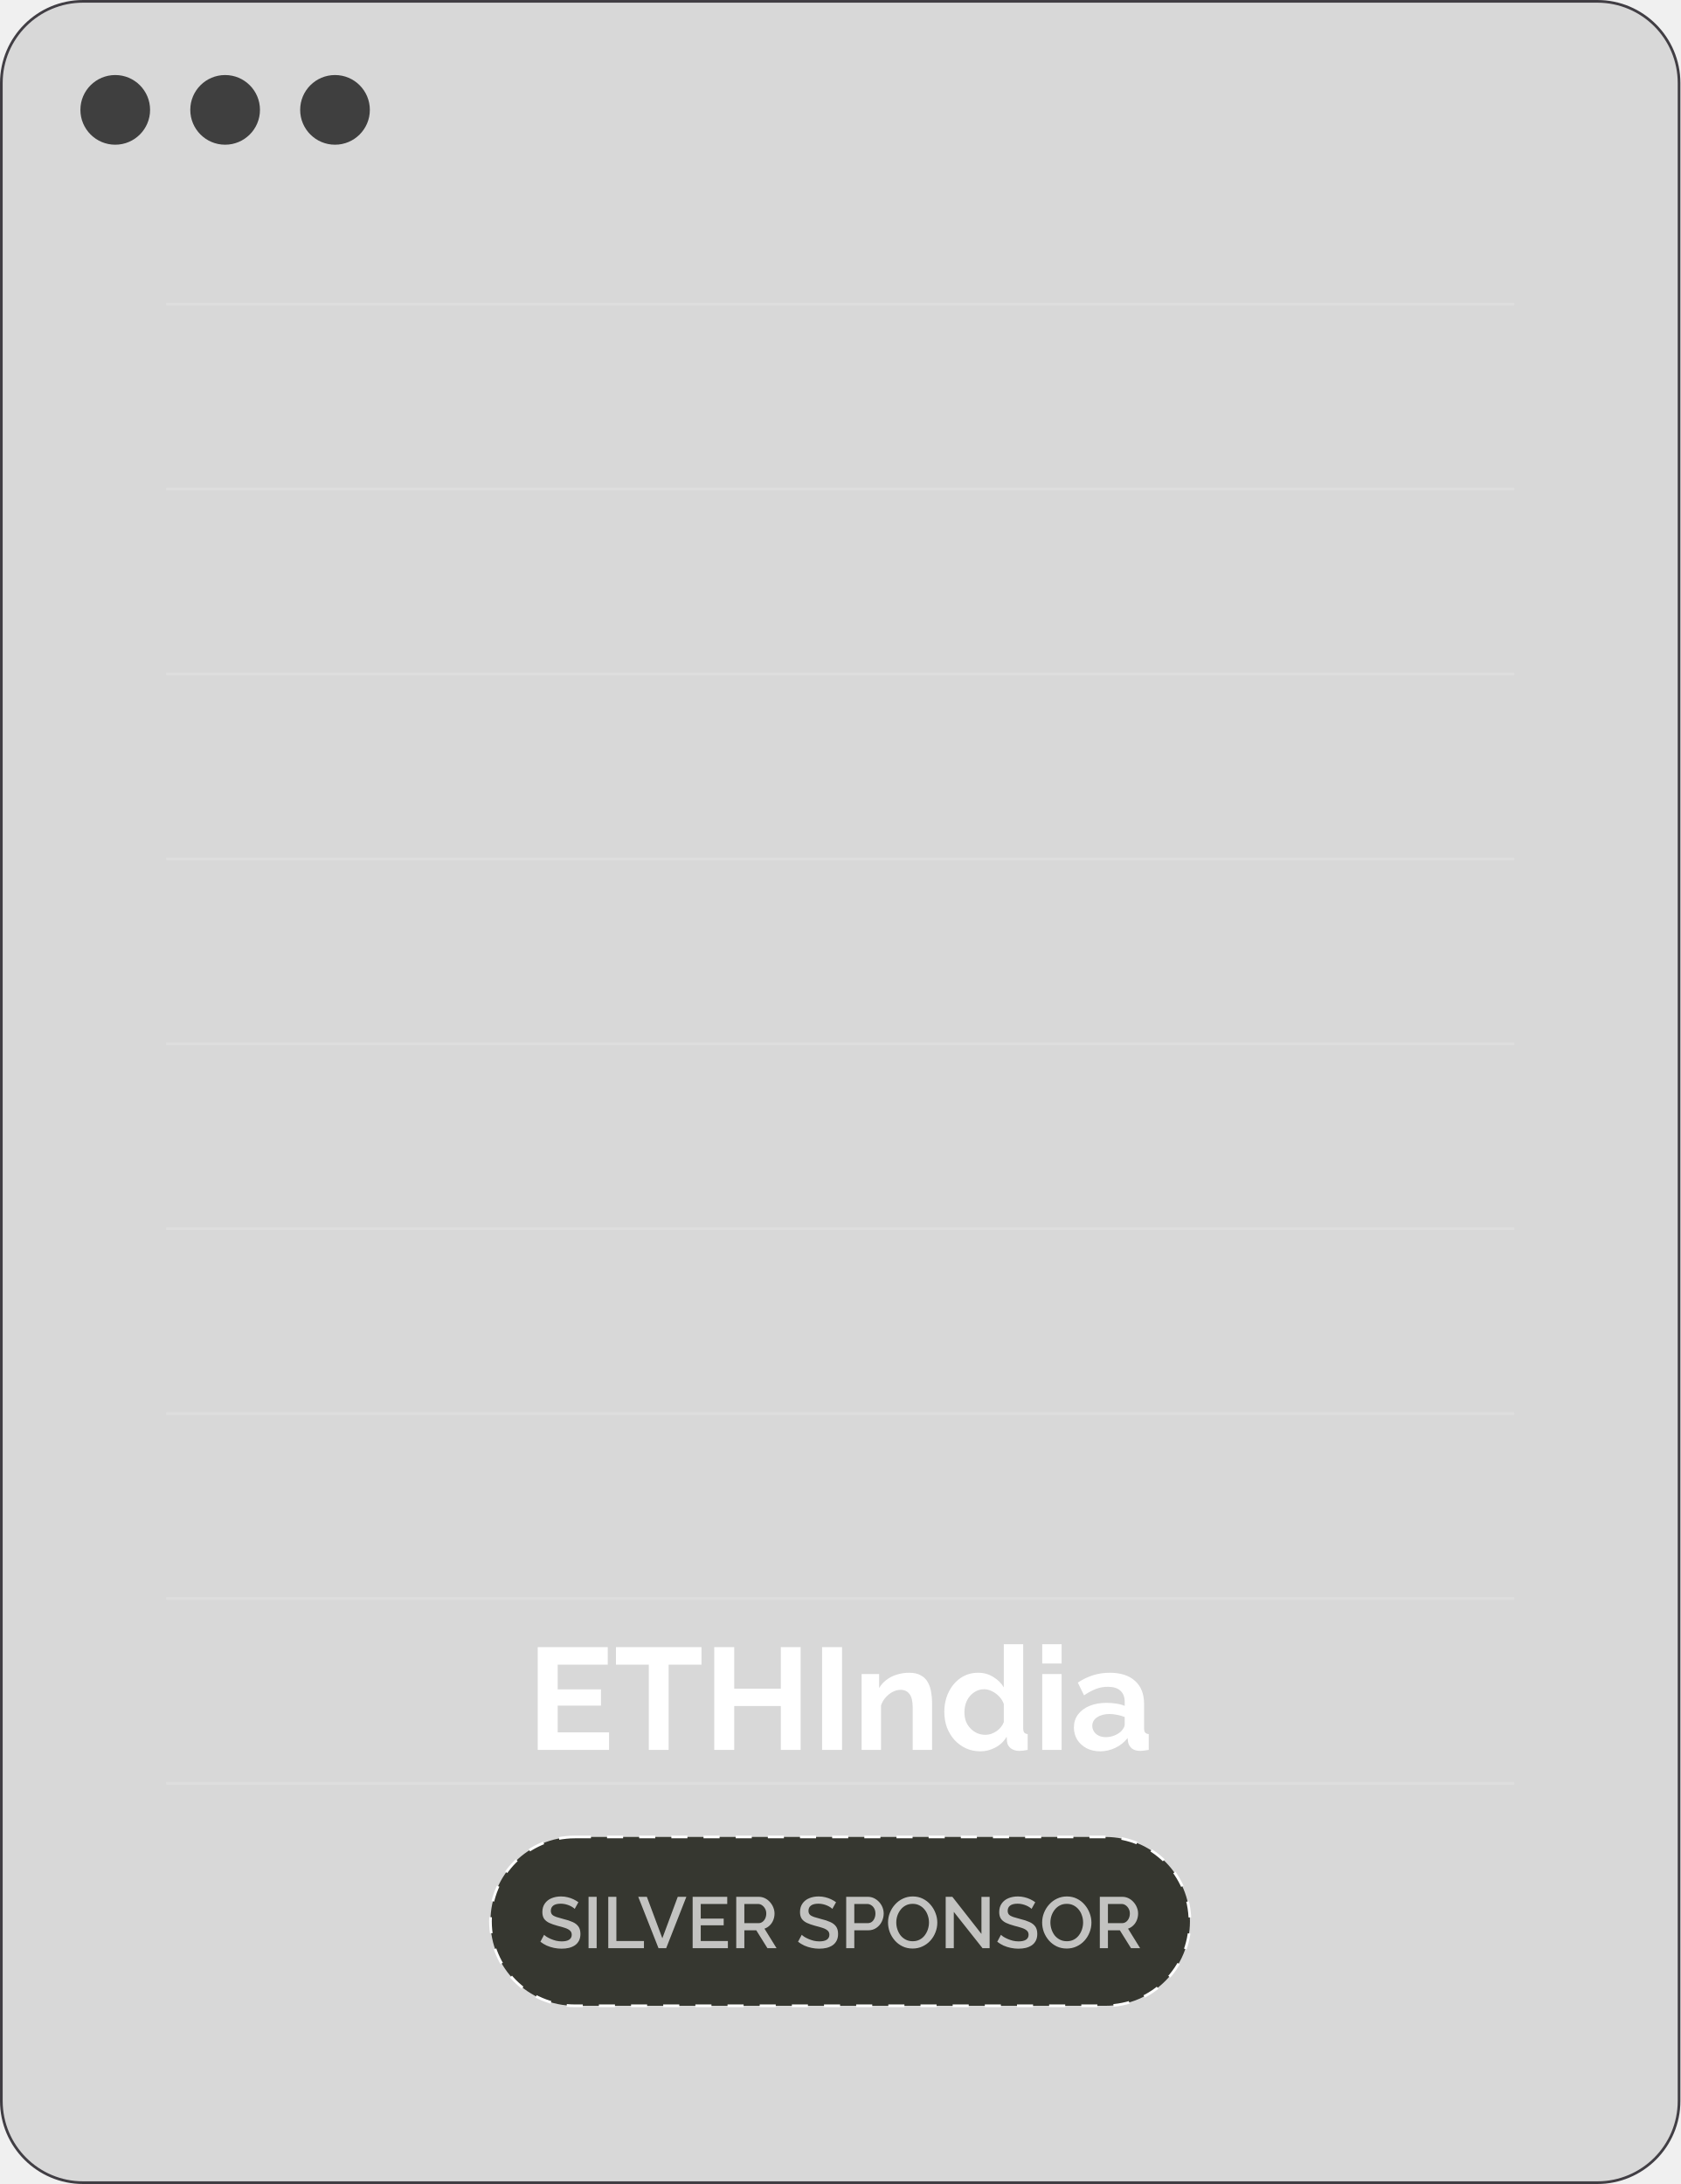
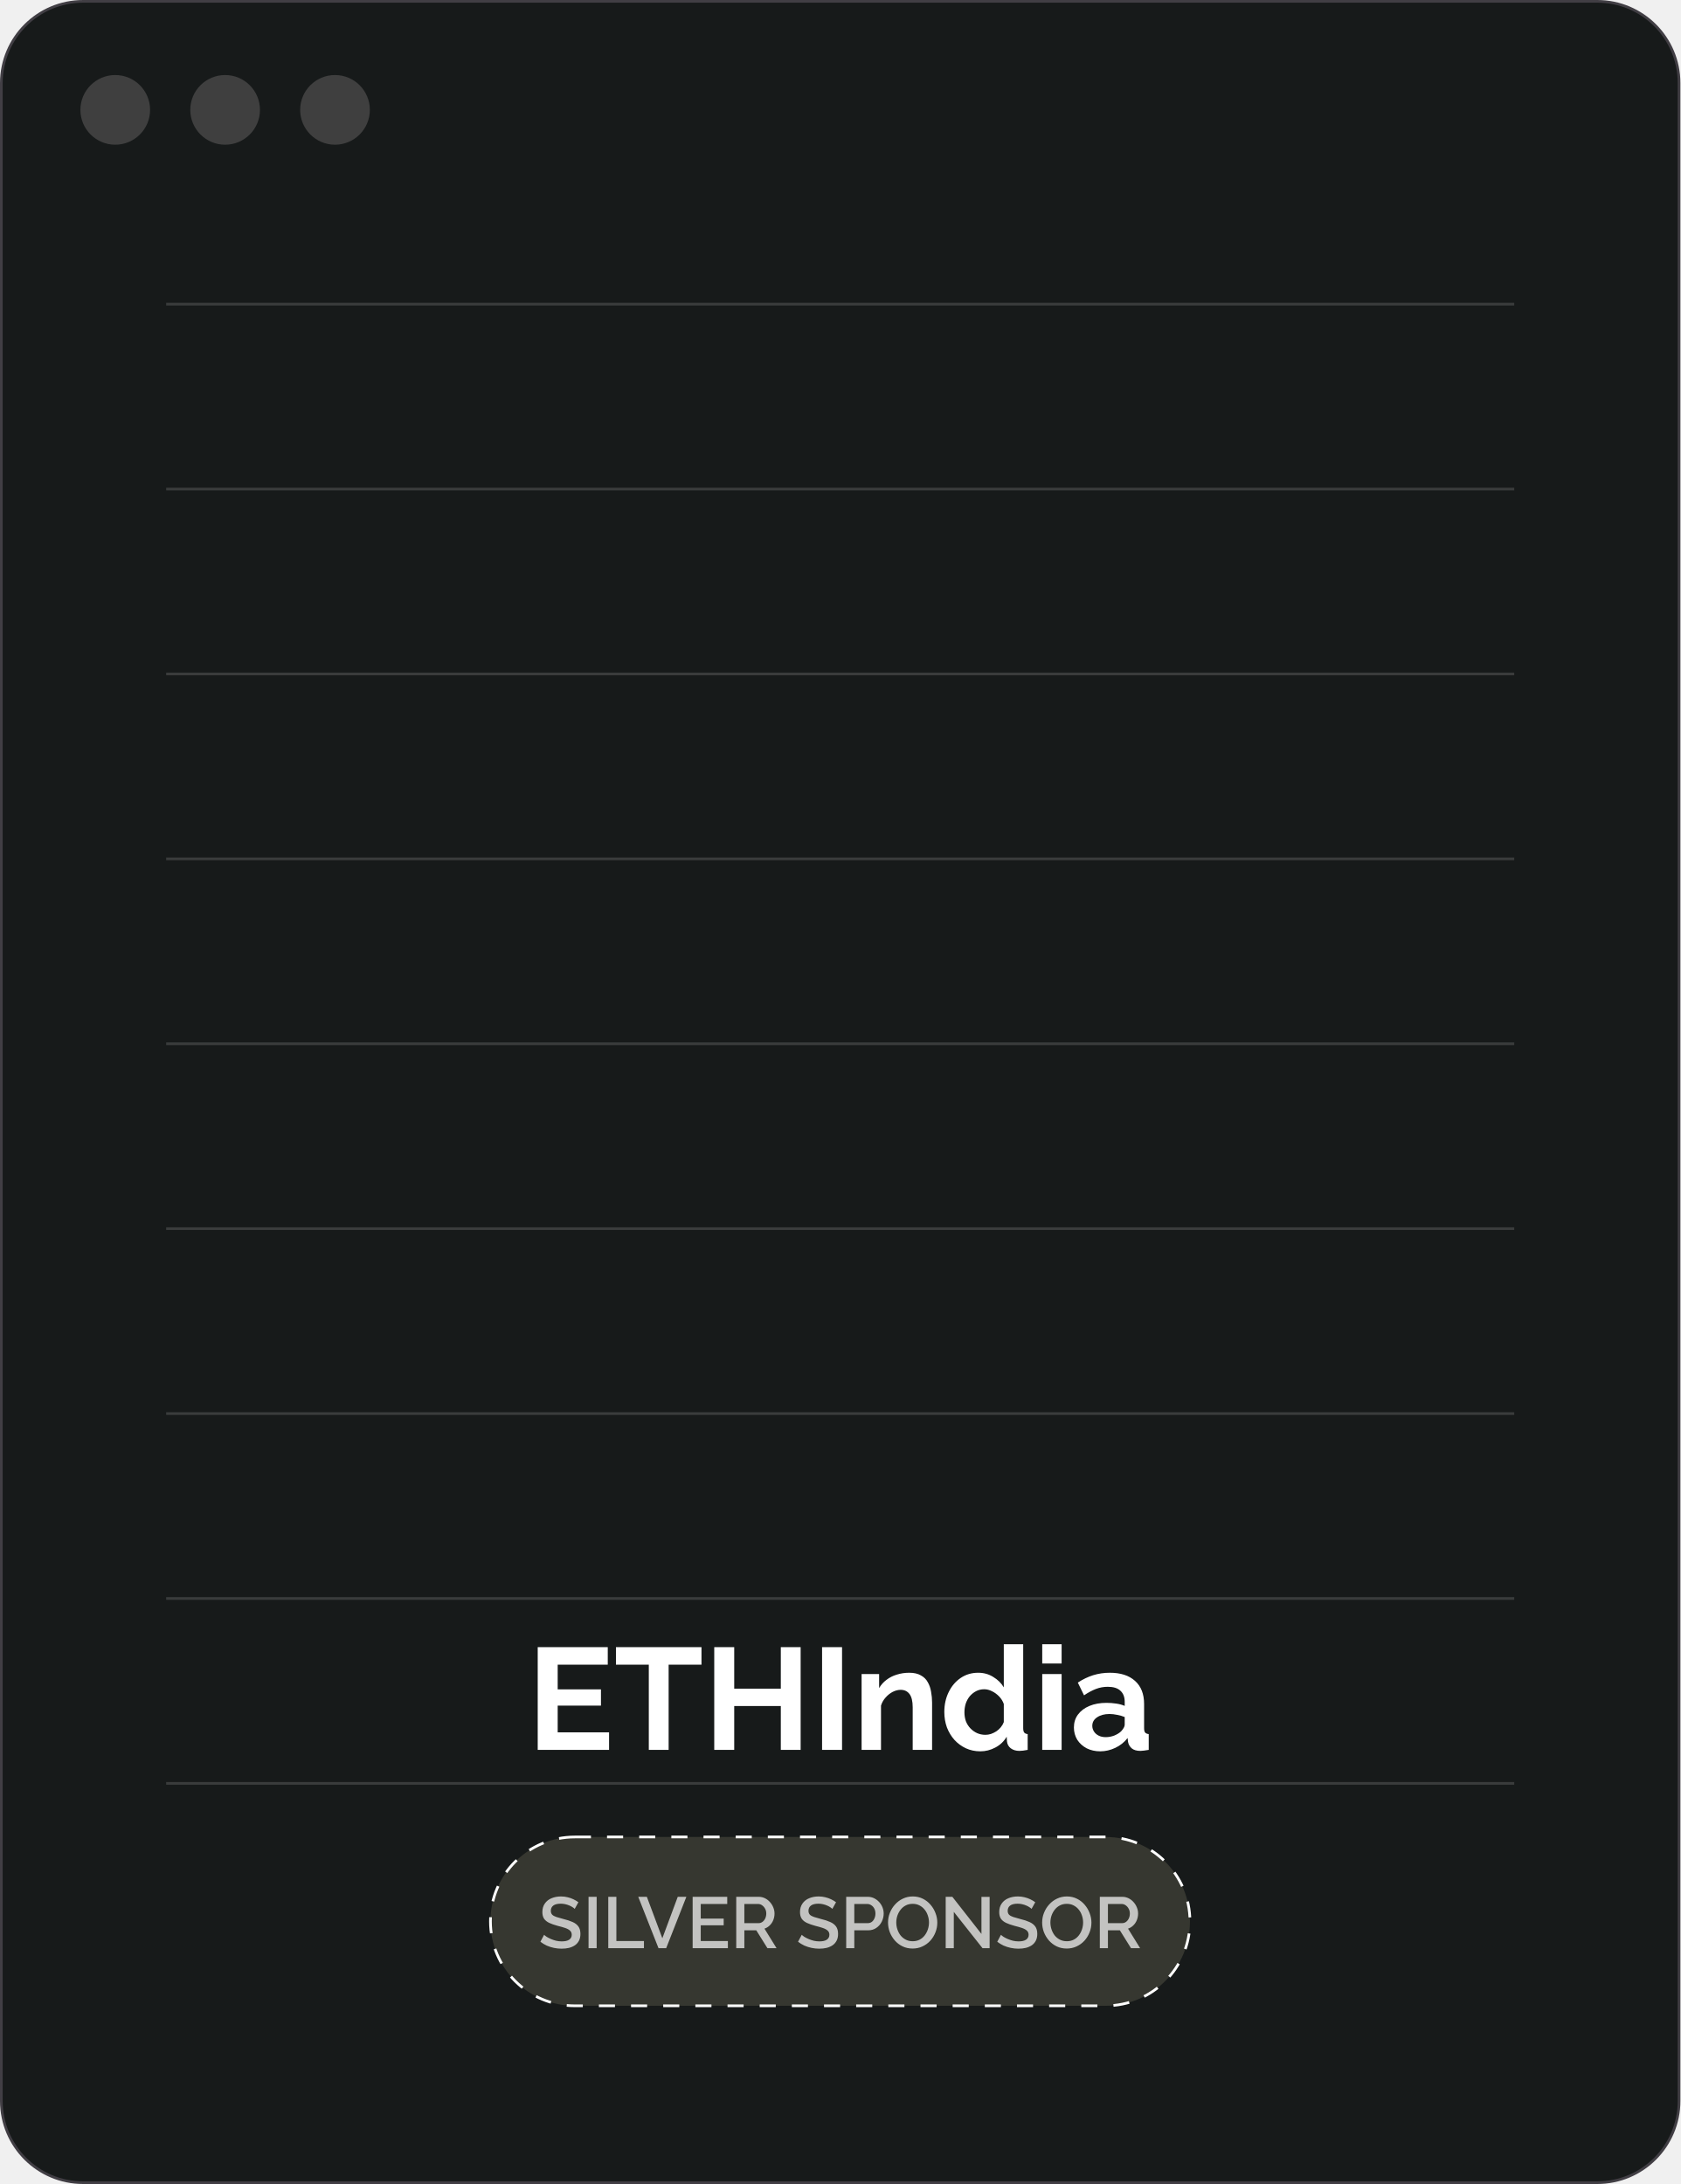
<svg xmlns="http://www.w3.org/2000/svg" width="627" height="815" viewBox="0 0 627 815" fill="none">
-   <rect x="0.5" y="0.5" width="626" height="814" rx="30.5" fill="black" fill-opacity="0.1" />
+   <rect x="0.5" y="0.5" width="626" height="814" rx="30.5" fill="#171A1A" />
  <rect x="0.5" y="0.5" width="626" height="814" rx="30.5" stroke="#413E44" />
  <line x1="62" y1="113.5" x2="565" y2="113.5" stroke="white" stroke-opacity="0.15" />
  <line x1="62" y1="182.5" x2="565" y2="182.5" stroke="white" stroke-opacity="0.15" />
  <line x1="62" y1="251.5" x2="565" y2="251.5" stroke="white" stroke-opacity="0.15" />
  <line x1="62" y1="320.5" x2="565" y2="320.5" stroke="white" stroke-opacity="0.15" />
  <line x1="62" y1="389.5" x2="565" y2="389.5" stroke="white" stroke-opacity="0.15" />
  <line x1="62" y1="458.5" x2="565" y2="458.5" stroke="white" stroke-opacity="0.15" />
  <line x1="62" y1="527.5" x2="565" y2="527.5" stroke="white" stroke-opacity="0.15" />
  <line x1="62" y1="596.5" x2="565" y2="596.5" stroke="white" stroke-opacity="0.15" />
  <line x1="62" y1="665.5" x2="565" y2="665.5" stroke="white" stroke-opacity="0.15" />
  <circle cx="43" cy="41" r="13" fill="#3F3F3F" />
  <circle cx="84" cy="41" r="13" fill="#3F3F3F" />
  <circle cx="125" cy="41" r="13" fill="#3F3F3F" />
  <path d="M227.259 646.466V653H200.637V614.66H226.773V621.194H208.089V630.428H224.235V636.476H208.089V646.466H227.259ZM261.742 621.194H249.484V653H242.086V621.194H229.828V614.66H261.742V621.194ZM298.74 614.66V653H291.342V636.638H273.954V653H266.502V614.66H273.954V630.158H291.342V614.66H298.74ZM306.738 653V614.66H314.19V653H306.738ZM347.785 653H340.549V637.124C340.549 634.856 340.153 633.2 339.361 632.156C338.569 631.112 337.471 630.59 336.067 630.59C335.095 630.59 334.105 630.842 333.097 631.346C332.125 631.85 331.243 632.552 330.451 633.452C329.659 634.316 329.083 635.324 328.723 636.476V653H321.487V624.704H328.021V629.942C328.741 628.718 329.659 627.692 330.775 626.864C331.891 626 333.169 625.352 334.609 624.92C336.085 624.452 337.633 624.218 339.253 624.218C341.017 624.218 342.457 624.542 343.573 625.19C344.725 625.802 345.589 626.648 346.165 627.728C346.777 628.772 347.191 629.96 347.407 631.292C347.659 632.624 347.785 633.974 347.785 635.342V653ZM352.349 638.852C352.349 636.116 352.889 633.65 353.969 631.454C355.049 629.222 356.543 627.458 358.451 626.162C360.359 624.866 362.537 624.218 364.985 624.218C367.073 624.218 368.945 624.74 370.601 625.784C372.293 626.792 373.607 628.088 374.543 629.672V613.58H381.779V644.9C381.779 645.656 381.905 646.196 382.157 646.52C382.409 646.844 382.841 647.042 383.453 647.114V653C382.193 653.252 381.167 653.378 380.375 653.378C379.079 653.378 377.999 653.054 377.135 652.406C376.307 651.758 375.839 650.912 375.731 649.868L375.623 648.086C374.579 649.85 373.157 651.2 371.357 652.136C369.593 653.072 367.739 653.54 365.795 653.54C363.851 653.54 362.051 653.162 360.395 652.406C358.775 651.65 357.353 650.606 356.129 649.274C354.941 647.942 354.005 646.394 353.321 644.63C352.673 642.83 352.349 640.904 352.349 638.852ZM374.543 642.632V635.882C374.183 634.838 373.607 633.902 372.815 633.074C372.023 632.246 371.141 631.598 370.169 631.13C369.197 630.626 368.225 630.374 367.253 630.374C366.137 630.374 365.129 630.608 364.229 631.076C363.329 631.544 362.537 632.174 361.853 632.966C361.205 633.758 360.701 634.676 360.341 635.72C360.017 636.764 359.855 637.862 359.855 639.014C359.855 640.166 360.035 641.264 360.395 642.308C360.791 643.316 361.349 644.198 362.069 644.954C362.789 645.71 363.617 646.304 364.553 646.736C365.525 647.168 366.569 647.384 367.685 647.384C368.369 647.384 369.053 647.276 369.737 647.06C370.457 646.808 371.123 646.484 371.735 646.088C372.383 645.656 372.941 645.152 373.409 644.576C373.913 643.964 374.291 643.316 374.543 642.632ZM388.882 653V624.704H396.118V653H388.882ZM388.882 620.762V613.58H396.118V620.762H388.882ZM400.702 644.63C400.702 642.794 401.206 641.192 402.214 639.824C403.258 638.42 404.698 637.34 406.534 636.584C408.37 635.828 410.476 635.45 412.852 635.45C414.04 635.45 415.246 635.54 416.47 635.72C417.694 635.9 418.756 636.188 419.656 636.584V635.072C419.656 633.272 419.116 631.886 418.036 630.914C416.992 629.942 415.426 629.456 413.338 629.456C411.79 629.456 410.314 629.726 408.91 630.266C407.506 630.806 406.03 631.598 404.482 632.642L402.16 627.89C404.032 626.666 405.94 625.748 407.884 625.136C409.864 624.524 411.934 624.218 414.094 624.218C418.126 624.218 421.258 625.226 423.49 627.242C425.758 629.258 426.892 632.138 426.892 635.882V644.9C426.892 645.656 427.018 646.196 427.27 646.52C427.558 646.844 428.008 647.042 428.62 647.114V653C427.972 653.108 427.378 653.198 426.838 653.27C426.334 653.342 425.902 653.378 425.542 653.378C424.102 653.378 423.004 653.054 422.248 652.406C421.528 651.758 421.078 650.966 420.898 650.03L420.736 648.572C419.512 650.156 417.982 651.38 416.146 652.244C414.31 653.108 412.438 653.54 410.53 653.54C408.658 653.54 406.966 653.162 405.454 652.406C403.978 651.614 402.808 650.552 401.944 649.22C401.116 647.852 400.702 646.322 400.702 644.63ZM418.306 646.088C418.702 645.656 419.026 645.224 419.278 644.792C419.53 644.36 419.656 643.964 419.656 643.604V640.742C418.792 640.382 417.856 640.112 416.848 639.932C415.84 639.716 414.886 639.608 413.986 639.608C412.114 639.608 410.566 640.022 409.342 640.85C408.154 641.642 407.56 642.704 407.56 644.036C407.56 644.756 407.758 645.44 408.154 646.088C408.55 646.736 409.126 647.258 409.882 647.654C410.638 648.05 411.538 648.248 412.582 648.248C413.662 648.248 414.724 648.05 415.768 647.654C416.812 647.222 417.658 646.7 418.306 646.088Z" fill="white" />
  <rect x="183" y="685.5" width="261" height="63" rx="31.5" fill="#363730" />
  <rect x="183" y="685.5" width="261" height="63" rx="31.5" stroke="white" stroke-dasharray="6 6" />
  <path d="M214.438 712.339C214.258 712.141 213.997 711.934 213.655 711.718C213.313 711.484 212.908 711.268 212.44 711.07C211.972 710.872 211.468 710.71 210.928 710.584C210.388 710.458 209.83 710.395 209.254 710.395C207.994 710.395 207.058 710.629 206.446 711.097C205.834 711.565 205.528 712.213 205.528 713.041C205.528 713.653 205.699 714.139 206.041 714.499C206.383 714.841 206.905 715.129 207.607 715.363C208.309 715.597 209.191 715.849 210.253 716.119C211.549 716.425 212.674 716.794 213.628 717.226C214.582 717.64 215.311 718.198 215.815 718.9C216.319 719.602 216.571 720.529 216.571 721.681C216.571 722.653 216.391 723.49 216.031 724.192C215.671 724.894 215.167 725.47 214.519 725.92C213.871 726.352 213.124 726.676 212.278 726.892C211.432 727.09 210.523 727.189 209.551 727.189C208.597 727.189 207.643 727.09 206.689 726.892C205.753 726.694 204.853 726.406 203.989 726.028C203.143 725.632 202.36 725.155 201.64 724.597L203.017 722.005C203.251 722.239 203.584 722.5 204.016 722.788C204.466 723.058 204.979 723.319 205.555 723.571C206.149 723.823 206.788 724.039 207.472 724.219C208.174 724.381 208.885 724.462 209.605 724.462C210.811 724.462 211.729 724.255 212.359 723.841C213.007 723.409 213.331 722.797 213.331 722.005C213.331 721.357 213.124 720.844 212.71 720.466C212.296 720.07 211.693 719.737 210.901 719.467C210.109 719.197 209.164 718.927 208.066 718.657C206.806 718.315 205.753 717.946 204.907 717.55C204.061 717.136 203.422 716.614 202.99 715.984C202.576 715.336 202.369 714.517 202.369 713.527C202.369 712.267 202.675 711.205 203.287 710.341C203.899 709.459 204.727 708.802 205.771 708.37C206.833 707.92 208.021 707.695 209.335 707.695C210.199 707.695 211.018 707.794 211.792 707.992C212.566 708.172 213.286 708.424 213.952 708.748C214.636 709.072 215.257 709.441 215.815 709.855L214.438 712.339ZM219.604 727V707.83H222.628V727H219.604ZM226.961 727V707.83H229.985V724.327H240.272V727H226.961ZM241.359 707.83L247.137 723.301L252.888 707.83H256.101L248.568 727H245.706L238.146 707.83H241.359ZM271.592 724.327V727H258.443V707.83H271.349V710.503H261.467V715.957H270.026V718.468H261.467V724.327H271.592ZM274.712 727V707.83H283.055C283.919 707.83 284.711 708.01 285.431 708.37C286.151 708.73 286.772 709.207 287.294 709.801C287.834 710.395 288.248 711.061 288.536 711.799C288.842 712.537 288.995 713.293 288.995 714.067C288.995 714.913 288.842 715.723 288.536 716.497C288.23 717.271 287.789 717.937 287.213 718.495C286.655 719.053 285.998 719.458 285.242 719.71L289.751 727H286.349L282.191 720.331H277.736V727H274.712ZM277.736 717.658H283.028C283.586 717.658 284.081 717.496 284.513 717.172C284.945 716.848 285.287 716.416 285.539 715.876C285.791 715.318 285.917 714.715 285.917 714.067C285.917 713.401 285.773 712.807 285.485 712.285C285.197 711.745 284.819 711.313 284.351 710.989C283.901 710.665 283.406 710.503 282.866 710.503H277.736V717.658ZM310.573 712.339C310.393 712.141 310.132 711.934 309.79 711.718C309.448 711.484 309.043 711.268 308.575 711.07C308.107 710.872 307.603 710.71 307.063 710.584C306.523 710.458 305.965 710.395 305.389 710.395C304.129 710.395 303.193 710.629 302.581 711.097C301.969 711.565 301.663 712.213 301.663 713.041C301.663 713.653 301.834 714.139 302.176 714.499C302.518 714.841 303.04 715.129 303.742 715.363C304.444 715.597 305.326 715.849 306.388 716.119C307.684 716.425 308.809 716.794 309.763 717.226C310.717 717.64 311.446 718.198 311.95 718.9C312.454 719.602 312.706 720.529 312.706 721.681C312.706 722.653 312.526 723.49 312.166 724.192C311.806 724.894 311.302 725.47 310.654 725.92C310.006 726.352 309.259 726.676 308.413 726.892C307.567 727.09 306.658 727.189 305.686 727.189C304.732 727.189 303.778 727.09 302.824 726.892C301.888 726.694 300.988 726.406 300.124 726.028C299.278 725.632 298.495 725.155 297.775 724.597L299.152 722.005C299.386 722.239 299.719 722.5 300.151 722.788C300.601 723.058 301.114 723.319 301.69 723.571C302.284 723.823 302.923 724.039 303.607 724.219C304.309 724.381 305.02 724.462 305.74 724.462C306.946 724.462 307.864 724.255 308.494 723.841C309.142 723.409 309.466 722.797 309.466 722.005C309.466 721.357 309.259 720.844 308.845 720.466C308.431 720.07 307.828 719.737 307.036 719.467C306.244 719.197 305.299 718.927 304.201 718.657C302.941 718.315 301.888 717.946 301.042 717.55C300.196 717.136 299.557 716.614 299.125 715.984C298.711 715.336 298.504 714.517 298.504 713.527C298.504 712.267 298.81 711.205 299.422 710.341C300.034 709.459 300.862 708.802 301.906 708.37C302.968 707.92 304.156 707.695 305.47 707.695C306.334 707.695 307.153 707.794 307.927 707.992C308.701 708.172 309.421 708.424 310.087 708.748C310.771 709.072 311.392 709.441 311.95 709.855L310.573 712.339ZM315.739 727V707.83H323.785C324.649 707.83 325.441 708.01 326.161 708.37C326.881 708.73 327.511 709.207 328.051 709.801C328.591 710.395 329.005 711.061 329.293 711.799C329.581 712.537 329.725 713.293 329.725 714.067C329.725 715.129 329.482 716.146 328.996 717.118C328.528 718.072 327.853 718.846 326.971 719.44C326.107 720.034 325.099 720.331 323.947 720.331H318.763V727H315.739ZM318.763 717.658H323.758C324.334 717.658 324.838 717.505 325.27 717.199C325.702 716.875 326.035 716.443 326.269 715.903C326.521 715.363 326.647 714.751 326.647 714.067C326.647 713.365 326.503 712.744 326.215 712.204C325.927 711.664 325.549 711.25 325.081 710.962C324.631 710.656 324.136 710.503 323.596 710.503H318.763V717.658ZM340.526 727.135C339.14 727.135 337.889 726.865 336.773 726.325C335.657 725.785 334.694 725.056 333.884 724.138C333.074 723.202 332.444 722.158 331.994 721.006C331.562 719.836 331.346 718.639 331.346 717.415C331.346 716.137 331.58 714.922 332.048 713.77C332.516 712.6 333.164 711.565 333.992 710.665C334.82 709.747 335.792 709.027 336.908 708.505C338.042 707.965 339.266 707.695 340.58 707.695C341.948 707.695 343.19 707.974 344.306 708.532C345.44 709.09 346.403 709.837 347.195 710.773C348.005 711.709 348.626 712.753 349.058 713.905C349.508 715.057 349.733 716.236 349.733 717.442C349.733 718.72 349.499 719.944 349.031 721.114C348.581 722.266 347.942 723.301 347.114 724.219C346.286 725.119 345.305 725.83 344.171 726.352C343.055 726.874 341.84 727.135 340.526 727.135ZM334.424 717.415C334.424 718.315 334.568 719.188 334.856 720.034C335.144 720.88 335.549 721.636 336.071 722.302C336.611 722.95 337.259 723.463 338.015 723.841C338.771 724.219 339.617 724.408 340.553 724.408C341.525 724.408 342.389 724.21 343.145 723.814C343.901 723.418 344.531 722.887 345.035 722.221C345.557 721.537 345.953 720.781 346.223 719.953C346.493 719.107 346.628 718.261 346.628 717.415C346.628 716.515 346.484 715.651 346.196 714.823C345.926 713.977 345.521 713.23 344.981 712.582C344.441 711.916 343.793 711.394 343.037 711.016C342.299 710.638 341.471 710.449 340.553 710.449C339.581 710.449 338.717 710.647 337.961 711.043C337.205 711.439 336.566 711.97 336.044 712.636C335.522 713.302 335.117 714.049 334.829 714.877C334.559 715.705 334.424 716.551 334.424 717.415ZM355.888 713.446V727H352.864V707.83H355.348L366.202 721.681V707.857H369.253V727H366.607L355.888 713.446ZM384.902 712.339C384.722 712.141 384.461 711.934 384.119 711.718C383.777 711.484 383.372 711.268 382.904 711.07C382.436 710.872 381.932 710.71 381.392 710.584C380.852 710.458 380.294 710.395 379.718 710.395C378.458 710.395 377.522 710.629 376.91 711.097C376.298 711.565 375.992 712.213 375.992 713.041C375.992 713.653 376.163 714.139 376.505 714.499C376.847 714.841 377.369 715.129 378.071 715.363C378.773 715.597 379.655 715.849 380.717 716.119C382.013 716.425 383.138 716.794 384.092 717.226C385.046 717.64 385.775 718.198 386.279 718.9C386.783 719.602 387.035 720.529 387.035 721.681C387.035 722.653 386.855 723.49 386.495 724.192C386.135 724.894 385.631 725.47 384.983 725.92C384.335 726.352 383.588 726.676 382.742 726.892C381.896 727.09 380.987 727.189 380.015 727.189C379.061 727.189 378.107 727.09 377.153 726.892C376.217 726.694 375.317 726.406 374.453 726.028C373.607 725.632 372.824 725.155 372.104 724.597L373.481 722.005C373.715 722.239 374.048 722.5 374.48 722.788C374.93 723.058 375.443 723.319 376.019 723.571C376.613 723.823 377.252 724.039 377.936 724.219C378.638 724.381 379.349 724.462 380.069 724.462C381.275 724.462 382.193 724.255 382.823 723.841C383.471 723.409 383.795 722.797 383.795 722.005C383.795 721.357 383.588 720.844 383.174 720.466C382.76 720.07 382.157 719.737 381.365 719.467C380.573 719.197 379.628 718.927 378.53 718.657C377.27 718.315 376.217 717.946 375.371 717.55C374.525 717.136 373.886 716.614 373.454 715.984C373.04 715.336 372.833 714.517 372.833 713.527C372.833 712.267 373.139 711.205 373.751 710.341C374.363 709.459 375.191 708.802 376.235 708.37C377.297 707.92 378.485 707.695 379.799 707.695C380.663 707.695 381.482 707.794 382.256 707.992C383.03 708.172 383.75 708.424 384.416 708.748C385.1 709.072 385.721 709.441 386.279 709.855L384.902 712.339ZM398.033 727.135C396.647 727.135 395.396 726.865 394.28 726.325C393.164 725.785 392.201 725.056 391.391 724.138C390.581 723.202 389.951 722.158 389.501 721.006C389.069 719.836 388.853 718.639 388.853 717.415C388.853 716.137 389.087 714.922 389.555 713.77C390.023 712.6 390.671 711.565 391.499 710.665C392.327 709.747 393.299 709.027 394.415 708.505C395.549 707.965 396.773 707.695 398.087 707.695C399.455 707.695 400.697 707.974 401.813 708.532C402.947 709.09 403.91 709.837 404.702 710.773C405.512 711.709 406.133 712.753 406.565 713.905C407.015 715.057 407.24 716.236 407.24 717.442C407.24 718.72 407.006 719.944 406.538 721.114C406.088 722.266 405.449 723.301 404.621 724.219C403.793 725.119 402.812 725.83 401.678 726.352C400.562 726.874 399.347 727.135 398.033 727.135ZM391.931 717.415C391.931 718.315 392.075 719.188 392.363 720.034C392.651 720.88 393.056 721.636 393.578 722.302C394.118 722.95 394.766 723.463 395.522 723.841C396.278 724.219 397.124 724.408 398.06 724.408C399.032 724.408 399.896 724.21 400.652 723.814C401.408 723.418 402.038 722.887 402.542 722.221C403.064 721.537 403.46 720.781 403.73 719.953C404 719.107 404.135 718.261 404.135 717.415C404.135 716.515 403.991 715.651 403.703 714.823C403.433 713.977 403.028 713.23 402.488 712.582C401.948 711.916 401.3 711.394 400.544 711.016C399.806 710.638 398.978 710.449 398.06 710.449C397.088 710.449 396.224 710.647 395.468 711.043C394.712 711.439 394.073 711.97 393.551 712.636C393.029 713.302 392.624 714.049 392.336 714.877C392.066 715.705 391.931 716.551 391.931 717.415ZM410.371 727V707.83H418.714C419.578 707.83 420.37 708.01 421.09 708.37C421.81 708.73 422.431 709.207 422.953 709.801C423.493 710.395 423.907 711.061 424.195 711.799C424.501 712.537 424.654 713.293 424.654 714.067C424.654 714.913 424.501 715.723 424.195 716.497C423.889 717.271 423.448 717.937 422.872 718.495C422.314 719.053 421.657 719.458 420.901 719.71L425.41 727H422.008L417.85 720.331H413.395V727H410.371ZM413.395 717.658H418.687C419.245 717.658 419.74 717.496 420.172 717.172C420.604 716.848 420.946 716.416 421.198 715.876C421.45 715.318 421.576 714.715 421.576 714.067C421.576 713.401 421.432 712.807 421.144 712.285C420.856 711.745 420.478 711.313 420.01 710.989C419.56 710.665 419.065 710.503 418.525 710.503H413.395V717.658Z" fill="white" fill-opacity="0.7" />
</svg>
